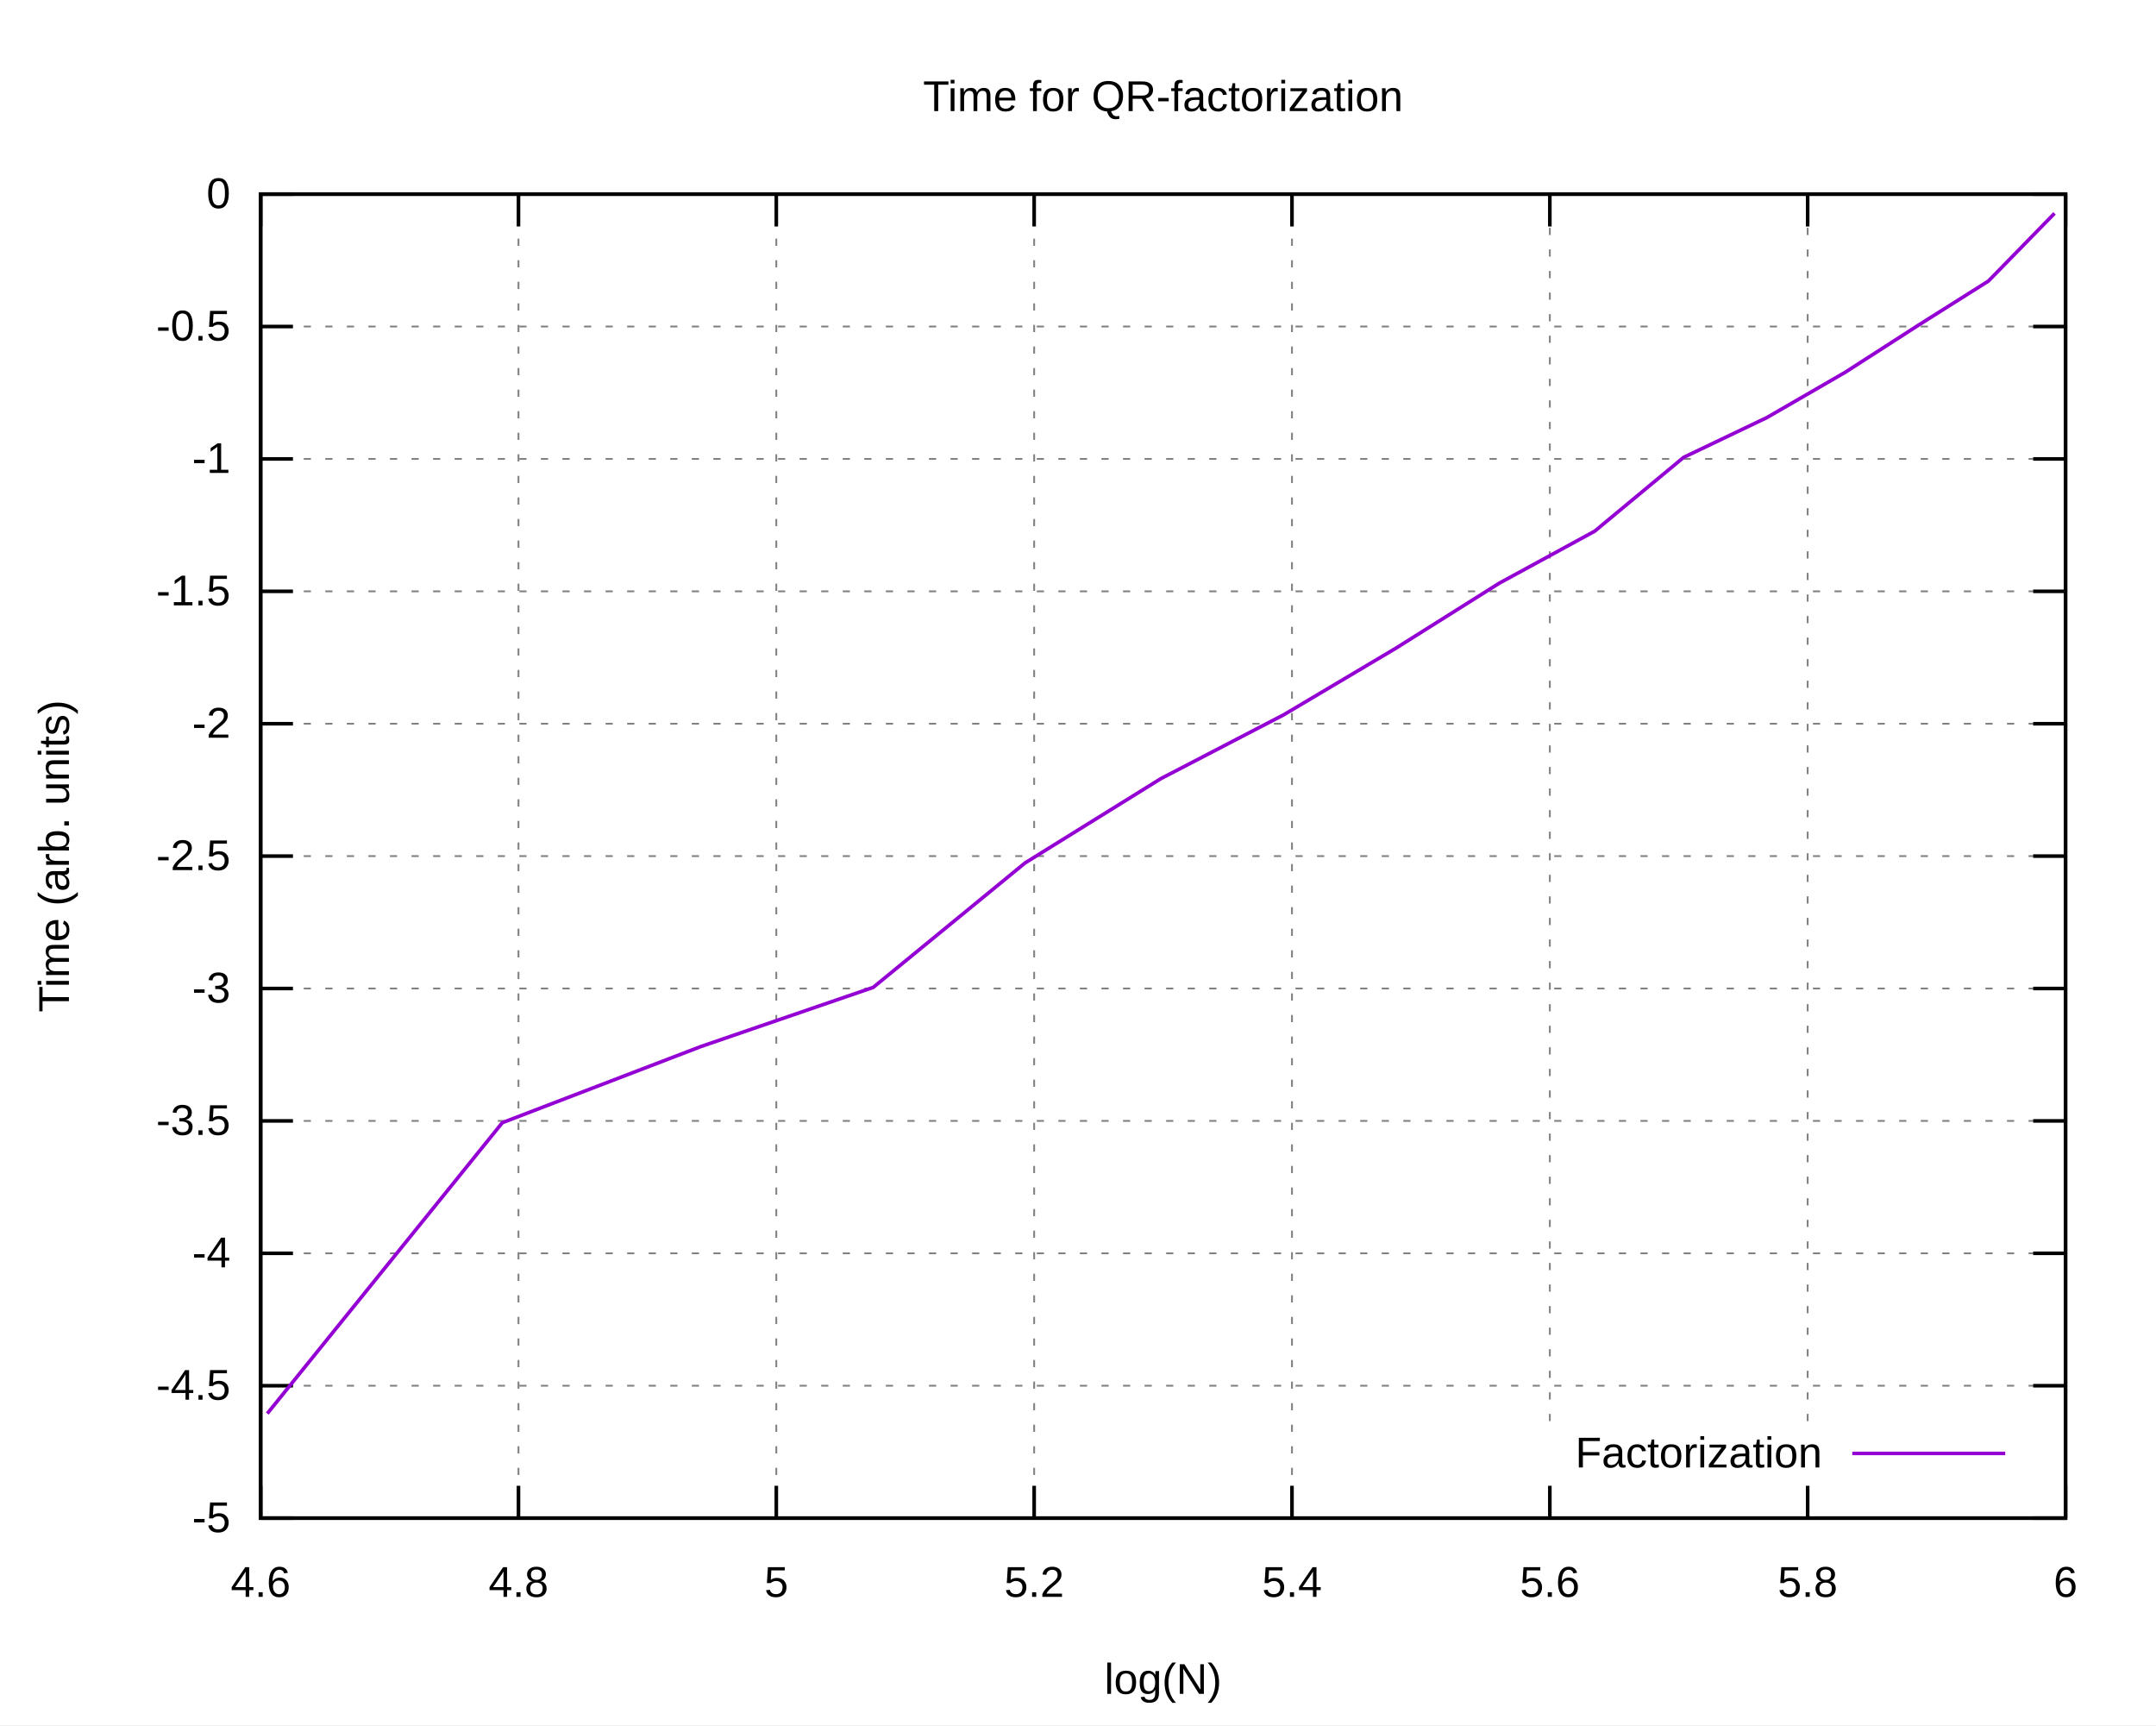
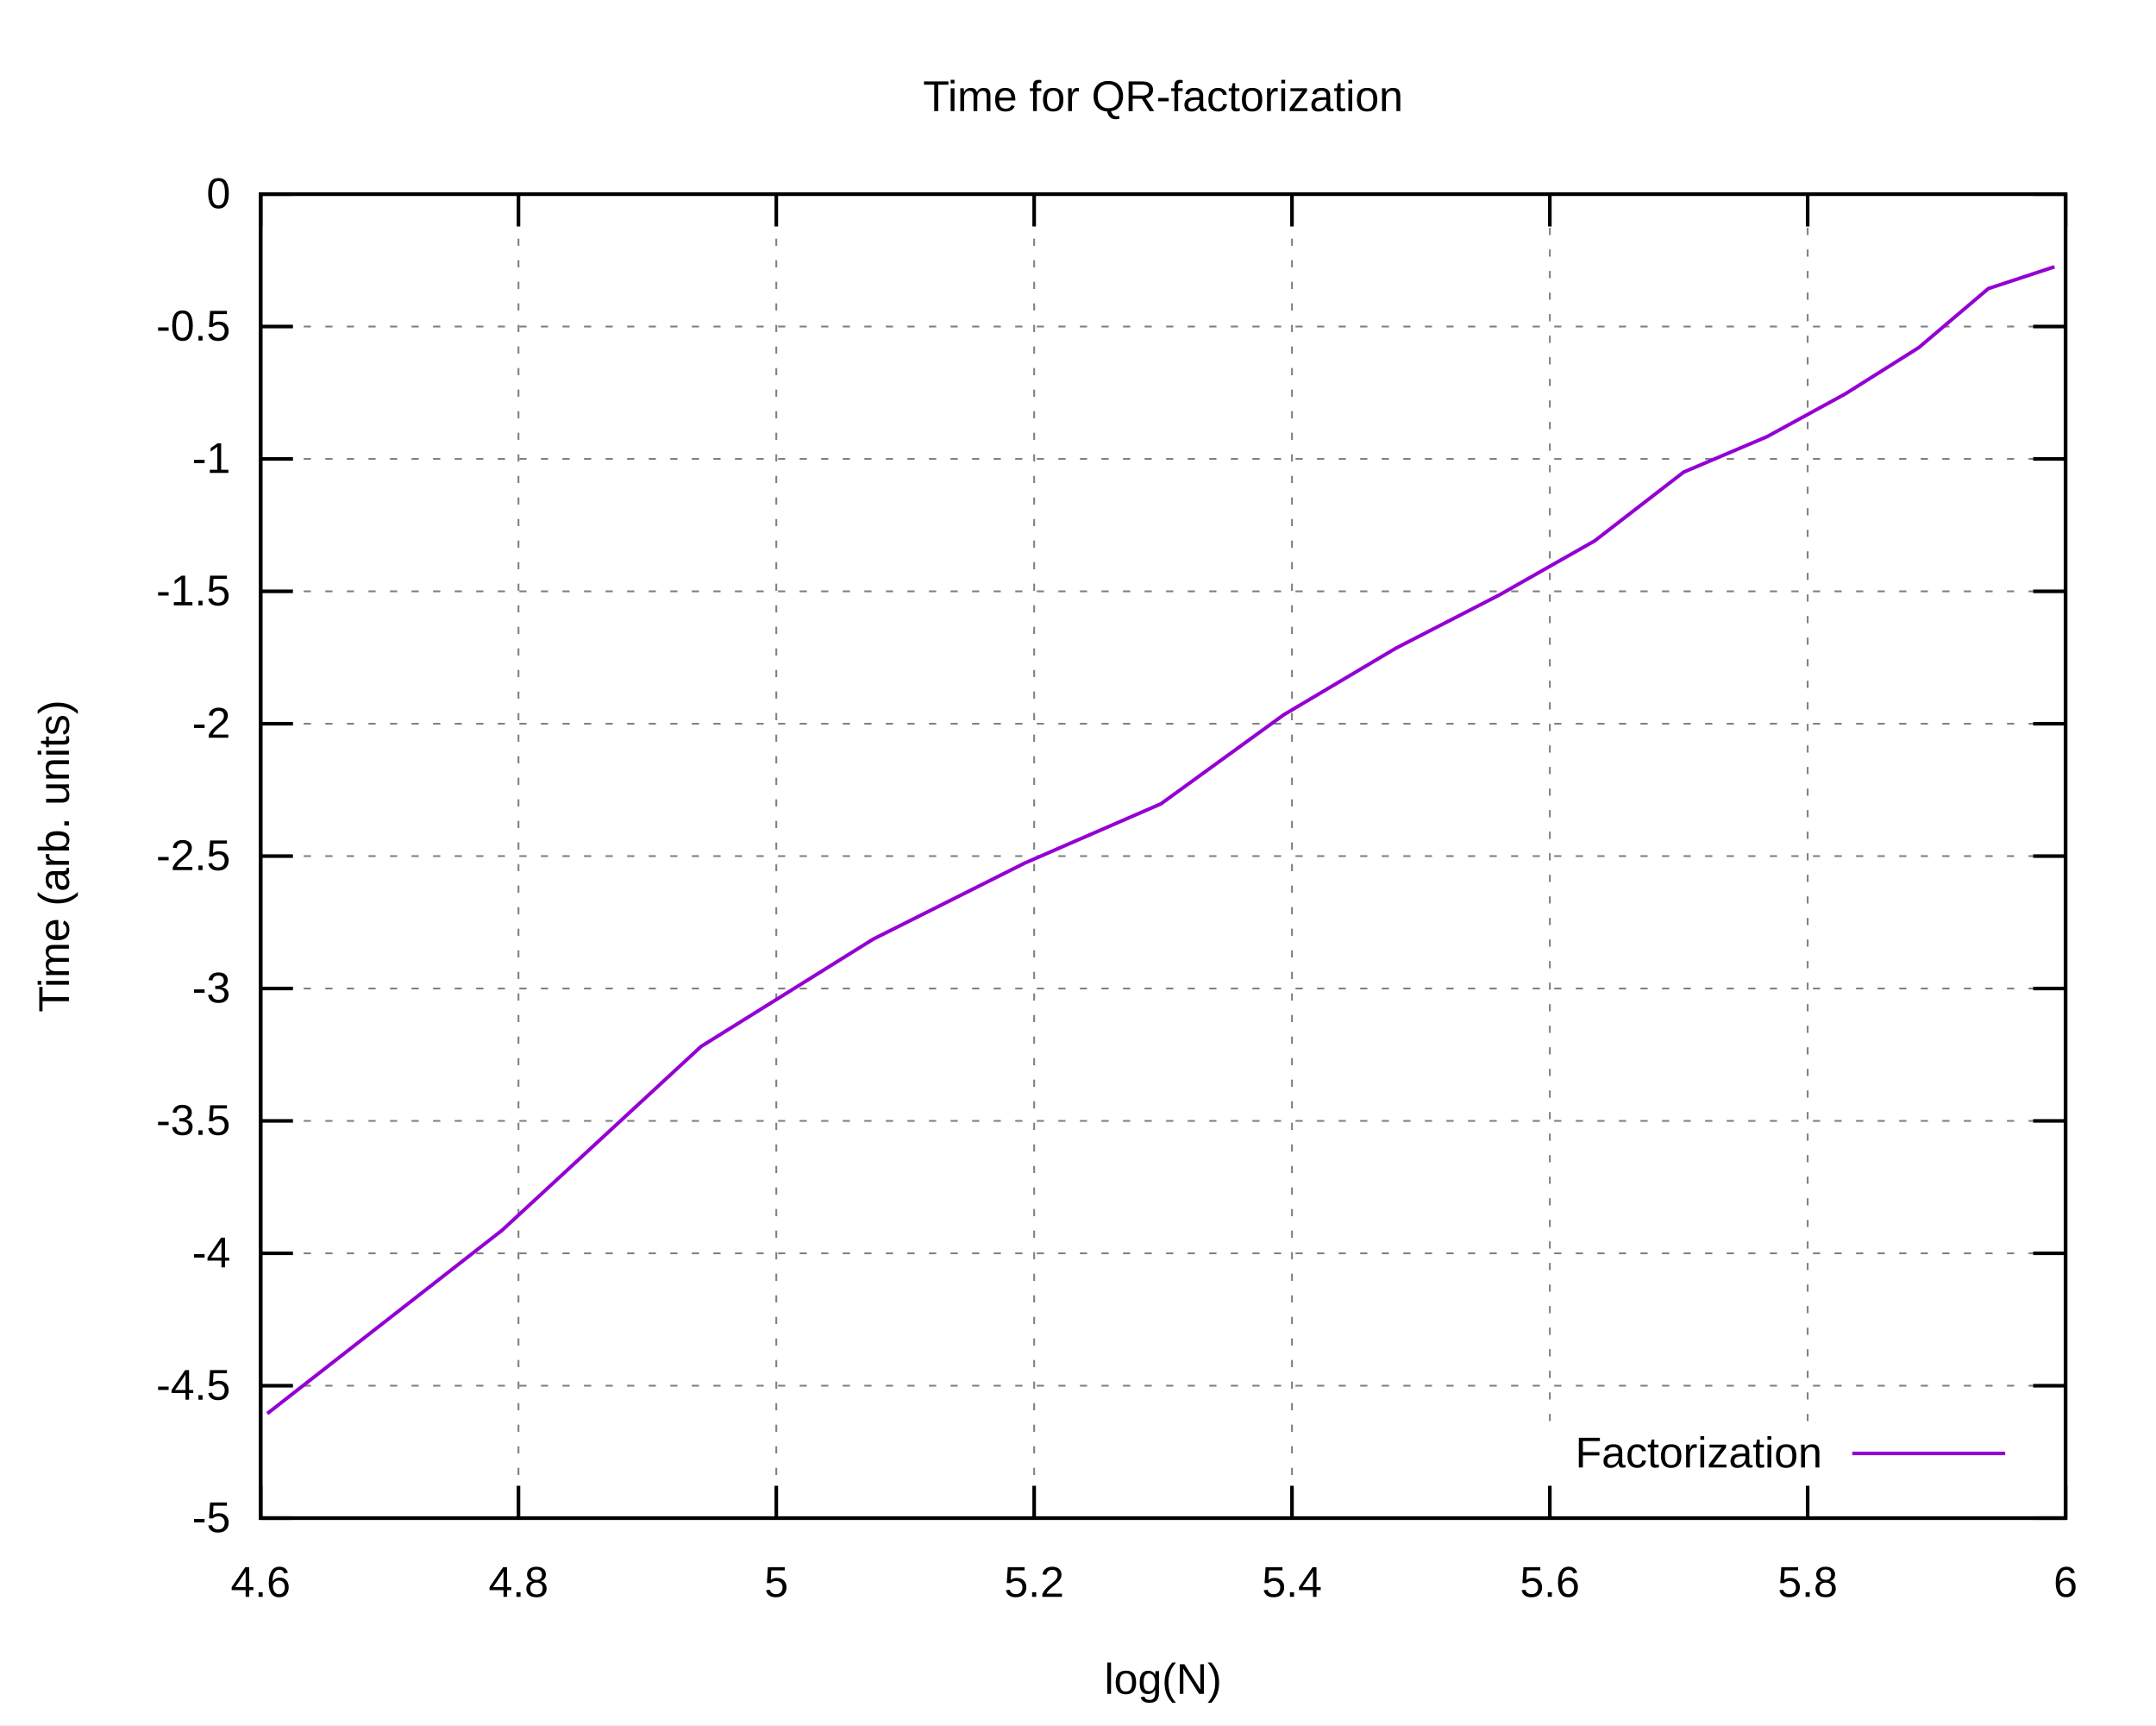
<svg xmlns="http://www.w3.org/2000/svg" xmlns:xlink="http://www.w3.org/1999/xlink" width="600" height="480" viewBox="0 0 600 480">
  <g id="gnuplot_canvas">
    <rect x="0" y="0" width="600" height="480" fill="#ffffff" />
    <defs>
      <circle id="gpDot" r="0.5" stroke-width="0.5" stroke="currentColor" />
      <path id="gpPt0" stroke-width="0.222" stroke="currentColor" d="M-1,0 h2 M0,-1 v2" />
      <path id="gpPt1" stroke-width="0.222" stroke="currentColor" d="M-1,-1 L1,1 M1,-1 L-1,1" />
      <path id="gpPt2" stroke-width="0.222" stroke="currentColor" d="M-1,0 L1,0 M0,-1 L0,1 M-1,-1 L1,1 M-1,1 L1,-1" />
      <rect id="gpPt3" stroke-width="0.222" stroke="currentColor" x="-1" y="-1" width="2" height="2" />
      <rect id="gpPt4" stroke-width="0.222" stroke="currentColor" fill="currentColor" x="-1" y="-1" width="2" height="2" />
      <circle id="gpPt5" stroke-width="0.222" stroke="currentColor" cx="0" cy="0" r="1" />
      <use xlink:href="#gpPt5" id="gpPt6" fill="currentColor" stroke="none" />
      <path id="gpPt7" stroke-width="0.222" stroke="currentColor" d="M0,-1.33 L-1.33,0.67 L1.33,0.67 z" />
      <use xlink:href="#gpPt7" id="gpPt8" fill="currentColor" stroke="none" />
      <use xlink:href="#gpPt7" id="gpPt9" stroke="currentColor" transform="rotate(180)" />
      <use xlink:href="#gpPt9" id="gpPt10" fill="currentColor" stroke="none" />
      <use xlink:href="#gpPt3" id="gpPt11" stroke="currentColor" transform="rotate(45)" />
      <use xlink:href="#gpPt11" id="gpPt12" fill="currentColor" stroke="none" />
      <path id="gpPt13" stroke-width="0.222" stroke="currentColor" d="M0,1.330 L1.265,0.411 L0.782,-1.067 L-0.782,-1.076 L-1.265,0.411 z" />
      <use xlink:href="#gpPt13" id="gpPt14" fill="currentColor" stroke="none" />
      <filter id="textbox" filterUnits="objectBoundingBox" x="0" y="0" height="1" width="1">
        <feFlood flood-color="#FFFFFF" flood-opacity="1" result="bgnd" />
        <feComposite in="SourceGraphic" in2="bgnd" operator="atop" />
      </filter>
      <filter id="greybox" filterUnits="objectBoundingBox" x="0" y="0" height="1" width="1">
        <feFlood flood-color="lightgrey" flood-opacity="1" result="grey" />
        <feComposite in="SourceGraphic" in2="grey" operator="atop" />
      </filter>
    </defs>
    <g fill="none" color="#FFFFFF" stroke="currentColor" stroke-width="1.00" stroke-linecap="butt" stroke-linejoin="miter">
</g>
    <g fill="none" color="black" stroke="currentColor" stroke-width="1.00" stroke-linecap="butt" stroke-linejoin="miter">
</g>
    <g fill="none" color="black" stroke="black" stroke-width="0.50" stroke-linecap="butt" stroke-linejoin="miter">
</g>
    <g fill="none" color="gray" stroke="currentColor" stroke-width="0.50" stroke-linecap="butt" stroke-linejoin="miter">
      <path stroke="gray" stroke-dasharray="2,4" class="gridline" d="M72.53,422.40 L574.82,422.40  " />
    </g>
    <g fill="none" color="gray" stroke="gray" stroke-width="1.00" stroke-linecap="butt" stroke-linejoin="miter">
</g>
    <g fill="none" color="black" stroke="currentColor" stroke-width="1.00" stroke-linecap="butt" stroke-linejoin="miter">
      <path stroke="black" d="M72.53,422.40 L81.53,422.40 M574.82,422.40 L565.82,422.40  " />
      <g transform="translate(64.14,426.30)" stroke="none" fill="black" font-family="Arial" font-size="12.00" text-anchor="end">
        <text>
          <tspan font-family="Arial">-5</tspan>
        </text>
      </g>
    </g>
    <g fill="none" color="black" stroke="currentColor" stroke-width="1.00" stroke-linecap="butt" stroke-linejoin="miter">
</g>
    <g fill="none" color="black" stroke="black" stroke-width="0.50" stroke-linecap="butt" stroke-linejoin="miter">
</g>
    <g fill="none" color="gray" stroke="currentColor" stroke-width="0.50" stroke-linecap="butt" stroke-linejoin="miter">
      <path stroke="gray" stroke-dasharray="2,4" class="gridline" d="M72.53,385.56 L574.82,385.56  " />
    </g>
    <g fill="none" color="gray" stroke="gray" stroke-width="1.00" stroke-linecap="butt" stroke-linejoin="miter">
</g>
    <g fill="none" color="black" stroke="currentColor" stroke-width="1.00" stroke-linecap="butt" stroke-linejoin="miter">
      <path stroke="black" d="M72.53,385.56 L81.53,385.56 M574.82,385.56 L565.82,385.56  " />
      <g transform="translate(64.14,389.46)" stroke="none" fill="black" font-family="Arial" font-size="12.00" text-anchor="end">
        <text>
          <tspan font-family="Arial">-4.5</tspan>
        </text>
      </g>
    </g>
    <g fill="none" color="black" stroke="currentColor" stroke-width="1.00" stroke-linecap="butt" stroke-linejoin="miter">
</g>
    <g fill="none" color="black" stroke="black" stroke-width="0.50" stroke-linecap="butt" stroke-linejoin="miter">
</g>
    <g fill="none" color="gray" stroke="currentColor" stroke-width="0.50" stroke-linecap="butt" stroke-linejoin="miter">
      <path stroke="gray" stroke-dasharray="2,4" class="gridline" d="M72.53,348.72 L574.82,348.72  " />
    </g>
    <g fill="none" color="gray" stroke="gray" stroke-width="1.00" stroke-linecap="butt" stroke-linejoin="miter">
</g>
    <g fill="none" color="black" stroke="currentColor" stroke-width="1.00" stroke-linecap="butt" stroke-linejoin="miter">
      <path stroke="black" d="M72.53,348.72 L81.53,348.72 M574.82,348.72 L565.82,348.72  " />
      <g transform="translate(64.14,352.62)" stroke="none" fill="black" font-family="Arial" font-size="12.00" text-anchor="end">
        <text>
          <tspan font-family="Arial">-4</tspan>
        </text>
      </g>
    </g>
    <g fill="none" color="black" stroke="currentColor" stroke-width="1.00" stroke-linecap="butt" stroke-linejoin="miter">
</g>
    <g fill="none" color="black" stroke="black" stroke-width="0.50" stroke-linecap="butt" stroke-linejoin="miter">
</g>
    <g fill="none" color="gray" stroke="currentColor" stroke-width="0.50" stroke-linecap="butt" stroke-linejoin="miter">
      <path stroke="gray" stroke-dasharray="2,4" class="gridline" d="M72.53,311.88 L574.82,311.88  " />
    </g>
    <g fill="none" color="gray" stroke="gray" stroke-width="1.00" stroke-linecap="butt" stroke-linejoin="miter">
</g>
    <g fill="none" color="black" stroke="currentColor" stroke-width="1.00" stroke-linecap="butt" stroke-linejoin="miter">
      <path stroke="black" d="M72.53,311.88 L81.53,311.88 M574.82,311.88 L565.82,311.88  " />
      <g transform="translate(64.14,315.78)" stroke="none" fill="black" font-family="Arial" font-size="12.00" text-anchor="end">
        <text>
          <tspan font-family="Arial">-3.5</tspan>
        </text>
      </g>
    </g>
    <g fill="none" color="black" stroke="currentColor" stroke-width="1.00" stroke-linecap="butt" stroke-linejoin="miter">
</g>
    <g fill="none" color="black" stroke="black" stroke-width="0.50" stroke-linecap="butt" stroke-linejoin="miter">
</g>
    <g fill="none" color="gray" stroke="currentColor" stroke-width="0.50" stroke-linecap="butt" stroke-linejoin="miter">
      <path stroke="gray" stroke-dasharray="2,4" class="gridline" d="M72.53,275.04 L574.82,275.04  " />
    </g>
    <g fill="none" color="gray" stroke="gray" stroke-width="1.00" stroke-linecap="butt" stroke-linejoin="miter">
</g>
    <g fill="none" color="black" stroke="currentColor" stroke-width="1.00" stroke-linecap="butt" stroke-linejoin="miter">
      <path stroke="black" d="M72.53,275.04 L81.53,275.04 M574.82,275.04 L565.82,275.04  " />
      <g transform="translate(64.14,278.94)" stroke="none" fill="black" font-family="Arial" font-size="12.00" text-anchor="end">
        <text>
          <tspan font-family="Arial">-3</tspan>
        </text>
      </g>
    </g>
    <g fill="none" color="black" stroke="currentColor" stroke-width="1.00" stroke-linecap="butt" stroke-linejoin="miter">
</g>
    <g fill="none" color="black" stroke="black" stroke-width="0.50" stroke-linecap="butt" stroke-linejoin="miter">
</g>
    <g fill="none" color="gray" stroke="currentColor" stroke-width="0.50" stroke-linecap="butt" stroke-linejoin="miter">
      <path stroke="gray" stroke-dasharray="2,4" class="gridline" d="M72.53,238.20 L574.82,238.20  " />
    </g>
    <g fill="none" color="gray" stroke="gray" stroke-width="1.00" stroke-linecap="butt" stroke-linejoin="miter">
</g>
    <g fill="none" color="black" stroke="currentColor" stroke-width="1.00" stroke-linecap="butt" stroke-linejoin="miter">
      <path stroke="black" d="M72.53,238.20 L81.53,238.20 M574.82,238.20 L565.82,238.20  " />
      <g transform="translate(64.14,242.10)" stroke="none" fill="black" font-family="Arial" font-size="12.00" text-anchor="end">
        <text>
          <tspan font-family="Arial">-2.5</tspan>
        </text>
      </g>
    </g>
    <g fill="none" color="black" stroke="currentColor" stroke-width="1.00" stroke-linecap="butt" stroke-linejoin="miter">
</g>
    <g fill="none" color="black" stroke="black" stroke-width="0.50" stroke-linecap="butt" stroke-linejoin="miter">
</g>
    <g fill="none" color="gray" stroke="currentColor" stroke-width="0.50" stroke-linecap="butt" stroke-linejoin="miter">
      <path stroke="gray" stroke-dasharray="2,4" class="gridline" d="M72.53,201.37 L574.82,201.37  " />
    </g>
    <g fill="none" color="gray" stroke="gray" stroke-width="1.00" stroke-linecap="butt" stroke-linejoin="miter">
</g>
    <g fill="none" color="black" stroke="currentColor" stroke-width="1.00" stroke-linecap="butt" stroke-linejoin="miter">
      <path stroke="black" d="M72.53,201.37 L81.53,201.37 M574.82,201.37 L565.82,201.37  " />
      <g transform="translate(64.14,205.27)" stroke="none" fill="black" font-family="Arial" font-size="12.00" text-anchor="end">
        <text>
          <tspan font-family="Arial">-2</tspan>
        </text>
      </g>
    </g>
    <g fill="none" color="black" stroke="currentColor" stroke-width="1.00" stroke-linecap="butt" stroke-linejoin="miter">
</g>
    <g fill="none" color="black" stroke="black" stroke-width="0.50" stroke-linecap="butt" stroke-linejoin="miter">
</g>
    <g fill="none" color="gray" stroke="currentColor" stroke-width="0.50" stroke-linecap="butt" stroke-linejoin="miter">
      <path stroke="gray" stroke-dasharray="2,4" class="gridline" d="M72.53,164.53 L574.82,164.53  " />
    </g>
    <g fill="none" color="gray" stroke="gray" stroke-width="1.00" stroke-linecap="butt" stroke-linejoin="miter">
</g>
    <g fill="none" color="black" stroke="currentColor" stroke-width="1.00" stroke-linecap="butt" stroke-linejoin="miter">
      <path stroke="black" d="M72.53,164.53 L81.53,164.53 M574.82,164.53 L565.82,164.53  " />
      <g transform="translate(64.14,168.43)" stroke="none" fill="black" font-family="Arial" font-size="12.00" text-anchor="end">
        <text>
          <tspan font-family="Arial">-1.5</tspan>
        </text>
      </g>
    </g>
    <g fill="none" color="black" stroke="currentColor" stroke-width="1.00" stroke-linecap="butt" stroke-linejoin="miter">
</g>
    <g fill="none" color="black" stroke="black" stroke-width="0.50" stroke-linecap="butt" stroke-linejoin="miter">
</g>
    <g fill="none" color="gray" stroke="currentColor" stroke-width="0.50" stroke-linecap="butt" stroke-linejoin="miter">
      <path stroke="gray" stroke-dasharray="2,4" class="gridline" d="M72.53,127.69 L574.82,127.69  " />
    </g>
    <g fill="none" color="gray" stroke="gray" stroke-width="1.00" stroke-linecap="butt" stroke-linejoin="miter">
</g>
    <g fill="none" color="black" stroke="currentColor" stroke-width="1.00" stroke-linecap="butt" stroke-linejoin="miter">
      <path stroke="black" d="M72.53,127.69 L81.53,127.69 M574.82,127.69 L565.82,127.69  " />
      <g transform="translate(64.14,131.59)" stroke="none" fill="black" font-family="Arial" font-size="12.00" text-anchor="end">
        <text>
          <tspan font-family="Arial">-1</tspan>
        </text>
      </g>
    </g>
    <g fill="none" color="black" stroke="currentColor" stroke-width="1.00" stroke-linecap="butt" stroke-linejoin="miter">
</g>
    <g fill="none" color="black" stroke="black" stroke-width="0.50" stroke-linecap="butt" stroke-linejoin="miter">
</g>
    <g fill="none" color="gray" stroke="currentColor" stroke-width="0.50" stroke-linecap="butt" stroke-linejoin="miter">
      <path stroke="gray" stroke-dasharray="2,4" class="gridline" d="M72.53,90.85 L574.82,90.85  " />
    </g>
    <g fill="none" color="gray" stroke="gray" stroke-width="1.00" stroke-linecap="butt" stroke-linejoin="miter">
</g>
    <g fill="none" color="black" stroke="currentColor" stroke-width="1.00" stroke-linecap="butt" stroke-linejoin="miter">
      <path stroke="black" d="M72.53,90.85 L81.53,90.85 M574.82,90.85 L565.82,90.85  " />
      <g transform="translate(64.14,94.75)" stroke="none" fill="black" font-family="Arial" font-size="12.00" text-anchor="end">
        <text>
          <tspan font-family="Arial">-0.5</tspan>
        </text>
      </g>
    </g>
    <g fill="none" color="black" stroke="currentColor" stroke-width="1.00" stroke-linecap="butt" stroke-linejoin="miter">
</g>
    <g fill="none" color="black" stroke="black" stroke-width="0.50" stroke-linecap="butt" stroke-linejoin="miter">
</g>
    <g fill="none" color="gray" stroke="currentColor" stroke-width="0.50" stroke-linecap="butt" stroke-linejoin="miter">
      <path stroke="gray" stroke-dasharray="2,4" class="gridline" d="M72.53,54.01 L574.82,54.01  " />
    </g>
    <g fill="none" color="gray" stroke="gray" stroke-width="1.00" stroke-linecap="butt" stroke-linejoin="miter">
</g>
    <g fill="none" color="black" stroke="currentColor" stroke-width="1.00" stroke-linecap="butt" stroke-linejoin="miter">
      <path stroke="black" d="M72.53,54.01 L81.53,54.01 M574.82,54.01 L565.82,54.01  " />
      <g transform="translate(64.14,57.91)" stroke="none" fill="black" font-family="Arial" font-size="12.00" text-anchor="end">
        <text>
          <tspan font-family="Arial"> 0</tspan>
        </text>
      </g>
    </g>
    <g fill="none" color="black" stroke="currentColor" stroke-width="1.00" stroke-linecap="butt" stroke-linejoin="miter">
</g>
    <g fill="none" color="black" stroke="black" stroke-width="0.50" stroke-linecap="butt" stroke-linejoin="miter">
</g>
    <g fill="none" color="gray" stroke="currentColor" stroke-width="0.50" stroke-linecap="butt" stroke-linejoin="miter">
      <path stroke="gray" stroke-dasharray="2,4" class="gridline" d="M72.53,422.40 L72.53,54.01  " />
    </g>
    <g fill="none" color="gray" stroke="gray" stroke-width="1.00" stroke-linecap="butt" stroke-linejoin="miter">
</g>
    <g fill="none" color="black" stroke="currentColor" stroke-width="1.00" stroke-linecap="butt" stroke-linejoin="miter">
      <path stroke="black" d="M72.53,422.40 L72.53,413.40 M72.53,54.01 L72.53,63.01  " />
      <g transform="translate(72.53,444.30)" stroke="none" fill="black" font-family="Arial" font-size="12.00" text-anchor="middle">
        <text>
          <tspan font-family="Arial"> 4.6</tspan>
        </text>
      </g>
    </g>
    <g fill="none" color="black" stroke="currentColor" stroke-width="1.00" stroke-linecap="butt" stroke-linejoin="miter">
</g>
    <g fill="none" color="black" stroke="black" stroke-width="0.50" stroke-linecap="butt" stroke-linejoin="miter">
</g>
    <g fill="none" color="gray" stroke="currentColor" stroke-width="0.50" stroke-linecap="butt" stroke-linejoin="miter">
      <path stroke="gray" stroke-dasharray="2,4" class="gridline" d="M144.29,422.40 L144.29,54.01  " />
    </g>
    <g fill="none" color="gray" stroke="gray" stroke-width="1.00" stroke-linecap="butt" stroke-linejoin="miter">
</g>
    <g fill="none" color="black" stroke="currentColor" stroke-width="1.00" stroke-linecap="butt" stroke-linejoin="miter">
      <path stroke="black" d="M144.29,422.40 L144.29,413.40 M144.29,54.01 L144.29,63.01  " />
      <g transform="translate(144.29,444.30)" stroke="none" fill="black" font-family="Arial" font-size="12.00" text-anchor="middle">
        <text>
          <tspan font-family="Arial"> 4.8</tspan>
        </text>
      </g>
    </g>
    <g fill="none" color="black" stroke="currentColor" stroke-width="1.00" stroke-linecap="butt" stroke-linejoin="miter">
</g>
    <g fill="none" color="black" stroke="black" stroke-width="0.50" stroke-linecap="butt" stroke-linejoin="miter">
</g>
    <g fill="none" color="gray" stroke="currentColor" stroke-width="0.50" stroke-linecap="butt" stroke-linejoin="miter">
      <path stroke="gray" stroke-dasharray="2,4" class="gridline" d="M216.04,422.40 L216.04,54.01  " />
    </g>
    <g fill="none" color="gray" stroke="gray" stroke-width="1.00" stroke-linecap="butt" stroke-linejoin="miter">
</g>
    <g fill="none" color="black" stroke="currentColor" stroke-width="1.00" stroke-linecap="butt" stroke-linejoin="miter">
      <path stroke="black" d="M216.04,422.40 L216.04,413.40 M216.04,54.01 L216.04,63.01  " />
      <g transform="translate(216.04,444.30)" stroke="none" fill="black" font-family="Arial" font-size="12.00" text-anchor="middle">
        <text>
          <tspan font-family="Arial"> 5</tspan>
        </text>
      </g>
    </g>
    <g fill="none" color="black" stroke="currentColor" stroke-width="1.00" stroke-linecap="butt" stroke-linejoin="miter">
</g>
    <g fill="none" color="black" stroke="black" stroke-width="0.50" stroke-linecap="butt" stroke-linejoin="miter">
</g>
    <g fill="none" color="gray" stroke="currentColor" stroke-width="0.50" stroke-linecap="butt" stroke-linejoin="miter">
      <path stroke="gray" stroke-dasharray="2,4" class="gridline" d="M287.80,422.40 L287.80,54.01  " />
    </g>
    <g fill="none" color="gray" stroke="gray" stroke-width="1.00" stroke-linecap="butt" stroke-linejoin="miter">
</g>
    <g fill="none" color="black" stroke="currentColor" stroke-width="1.00" stroke-linecap="butt" stroke-linejoin="miter">
      <path stroke="black" d="M287.80,422.40 L287.80,413.40 M287.80,54.01 L287.80,63.01  " />
      <g transform="translate(287.80,444.30)" stroke="none" fill="black" font-family="Arial" font-size="12.00" text-anchor="middle">
        <text>
          <tspan font-family="Arial"> 5.2</tspan>
        </text>
      </g>
    </g>
    <g fill="none" color="black" stroke="currentColor" stroke-width="1.00" stroke-linecap="butt" stroke-linejoin="miter">
</g>
    <g fill="none" color="black" stroke="black" stroke-width="0.50" stroke-linecap="butt" stroke-linejoin="miter">
</g>
    <g fill="none" color="gray" stroke="currentColor" stroke-width="0.50" stroke-linecap="butt" stroke-linejoin="miter">
      <path stroke="gray" stroke-dasharray="2,4" class="gridline" d="M359.55,422.40 L359.55,54.01  " />
    </g>
    <g fill="none" color="gray" stroke="gray" stroke-width="1.00" stroke-linecap="butt" stroke-linejoin="miter">
</g>
    <g fill="none" color="black" stroke="currentColor" stroke-width="1.00" stroke-linecap="butt" stroke-linejoin="miter">
      <path stroke="black" d="M359.55,422.40 L359.55,413.40 M359.55,54.01 L359.55,63.01  " />
      <g transform="translate(359.55,444.30)" stroke="none" fill="black" font-family="Arial" font-size="12.00" text-anchor="middle">
        <text>
          <tspan font-family="Arial"> 5.4</tspan>
        </text>
      </g>
    </g>
    <g fill="none" color="black" stroke="currentColor" stroke-width="1.00" stroke-linecap="butt" stroke-linejoin="miter">
</g>
    <g fill="none" color="black" stroke="black" stroke-width="0.50" stroke-linecap="butt" stroke-linejoin="miter">
</g>
    <g fill="none" color="gray" stroke="currentColor" stroke-width="0.50" stroke-linecap="butt" stroke-linejoin="miter">
      <path stroke="gray" stroke-dasharray="2,4" class="gridline" d="M431.31,422.40 L431.31,413.40 M431.31,395.40 L431.31,54.01  " />
    </g>
    <g fill="none" color="gray" stroke="gray" stroke-width="1.00" stroke-linecap="butt" stroke-linejoin="miter">
</g>
    <g fill="none" color="black" stroke="currentColor" stroke-width="1.00" stroke-linecap="butt" stroke-linejoin="miter">
      <path stroke="black" d="M431.31,422.40 L431.31,413.40 M431.31,54.01 L431.31,63.01  " />
      <g transform="translate(431.31,444.30)" stroke="none" fill="black" font-family="Arial" font-size="12.00" text-anchor="middle">
        <text>
          <tspan font-family="Arial"> 5.6</tspan>
        </text>
      </g>
    </g>
    <g fill="none" color="black" stroke="currentColor" stroke-width="1.00" stroke-linecap="butt" stroke-linejoin="miter">
</g>
    <g fill="none" color="black" stroke="black" stroke-width="0.50" stroke-linecap="butt" stroke-linejoin="miter">
</g>
    <g fill="none" color="gray" stroke="currentColor" stroke-width="0.50" stroke-linecap="butt" stroke-linejoin="miter">
      <path stroke="gray" stroke-dasharray="2,4" class="gridline" d="M503.06,422.40 L503.06,413.40 M503.06,395.40 L503.06,54.01  " />
    </g>
    <g fill="none" color="gray" stroke="gray" stroke-width="1.00" stroke-linecap="butt" stroke-linejoin="miter">
</g>
    <g fill="none" color="black" stroke="currentColor" stroke-width="1.00" stroke-linecap="butt" stroke-linejoin="miter">
      <path stroke="black" d="M503.06,422.40 L503.06,413.40 M503.06,54.01 L503.06,63.01  " />
      <g transform="translate(503.06,444.30)" stroke="none" fill="black" font-family="Arial" font-size="12.00" text-anchor="middle">
        <text>
          <tspan font-family="Arial"> 5.8</tspan>
        </text>
      </g>
    </g>
    <g fill="none" color="black" stroke="currentColor" stroke-width="1.00" stroke-linecap="butt" stroke-linejoin="miter">
</g>
    <g fill="none" color="black" stroke="black" stroke-width="0.50" stroke-linecap="butt" stroke-linejoin="miter">
</g>
    <g fill="none" color="gray" stroke="currentColor" stroke-width="0.50" stroke-linecap="butt" stroke-linejoin="miter">
      <path stroke="gray" stroke-dasharray="2,4" class="gridline" d="M574.82,422.40 L574.82,54.01  " />
    </g>
    <g fill="none" color="gray" stroke="gray" stroke-width="1.00" stroke-linecap="butt" stroke-linejoin="miter">
</g>
    <g fill="none" color="black" stroke="currentColor" stroke-width="1.00" stroke-linecap="butt" stroke-linejoin="miter">
      <path stroke="black" d="M574.82,422.40 L574.82,413.40 M574.82,54.01 L574.82,63.01  " />
      <g transform="translate(574.82,444.30)" stroke="none" fill="black" font-family="Arial" font-size="12.00" text-anchor="middle">
        <text>
          <tspan font-family="Arial"> 6</tspan>
        </text>
      </g>
    </g>
    <g fill="none" color="black" stroke="currentColor" stroke-width="1.00" stroke-linecap="butt" stroke-linejoin="miter">
</g>
    <g fill="none" color="black" stroke="currentColor" stroke-width="1.00" stroke-linecap="butt" stroke-linejoin="miter">
      <path stroke="black" d="M72.53,54.01 L72.53,422.40 L574.82,422.40 L574.82,54.01 L72.53,54.01 Z  " />
    </g>
    <g fill="none" color="black" stroke="currentColor" stroke-width="1.00" stroke-linecap="butt" stroke-linejoin="miter">
      <g transform="translate(19.18,238.21) rotate(270)" stroke="none" fill="black" font-family="Arial" font-size="12.00" text-anchor="middle">
        <text>
          <tspan font-family="Arial">Time (arb. units)</tspan>
        </text>
      </g>
    </g>
    <g fill="none" color="black" stroke="currentColor" stroke-width="1.00" stroke-linecap="butt" stroke-linejoin="miter">
      <g transform="translate(323.67,471.30)" stroke="none" fill="black" font-family="Arial" font-size="12.00" text-anchor="middle">
        <text>
          <tspan font-family="Arial">log(N)</tspan>
        </text>
      </g>
    </g>
    <g fill="none" color="black" stroke="currentColor" stroke-width="1.00" stroke-linecap="butt" stroke-linejoin="miter">
</g>
    <g id="gnuplot_plot_1">
      <g fill="none" color="black" stroke="currentColor" stroke-width="1.00" stroke-linecap="butt" stroke-linejoin="miter">
        <g transform="translate(507.09,408.30)" stroke="none" fill="black" font-family="Arial" font-size="12.00" text-anchor="end">
          <text>
            <tspan font-family="Arial">Factorization</tspan>
          </text>
        </g>
      </g>
      <g fill="none" color="black" stroke="currentColor" stroke-width="1.00" stroke-linecap="butt" stroke-linejoin="miter">
-         <path stroke="rgb(148,   0, 211)" d="M515.48,404.40 L558.04,404.40 M74.38,393.31 L139.80,312.37 L195.10,291.17 L243.01,274.73 L285.27,240.10 L323.07,216.64   L357.27,198.87 L388.48,180.35 L417.20,162.29 L443.79,147.80 L468.54,127.26 L491.70,116.19 L513.45,103.62 L533.96,90.43   L553.35,78.21 L571.76,59.36  " />
+         <path stroke="rgb(148,   0, 211)" d="M515.48,404.40 L558.04,404.40 M74.38,393.31 L139.80,342.24 L195.10,291.17 L243.01,261.30 L285.27,240.10 L323.07,223.66   L357.27,198.87 L388.48,180.35 L417.20,165.57 L443.79,150.48 L468.54,131.36 L491.70,121.52 L513.45,109.64 L533.96,96.73   L553.35,80.29 L571.76,74.23  " />
      </g>
    </g>
    <g fill="none" color="#FFFFFF" stroke="rgb(148,   0, 211)" stroke-width="2.00" stroke-linecap="butt" stroke-linejoin="miter">
</g>
    <g fill="none" color="black" stroke="currentColor" stroke-width="2.00" stroke-linecap="butt" stroke-linejoin="miter">
</g>
    <g fill="none" color="black" stroke="black" stroke-width="1.00" stroke-linecap="butt" stroke-linejoin="miter">
</g>
    <g fill="none" color="black" stroke="currentColor" stroke-width="1.00" stroke-linecap="butt" stroke-linejoin="miter">
      <path stroke="black" d="M72.53,54.01 L72.53,422.40 L574.82,422.40 L574.82,54.01 L72.53,54.01 Z  " />
    </g>
    <g fill="none" color="black" stroke="currentColor" stroke-width="1.00" stroke-linecap="butt" stroke-linejoin="miter">
      <g transform="translate(323.67,30.91)" stroke="none" fill="black" font-family="Arial" font-size="12.00" text-anchor="middle">
        <text>
          <tspan font-family="Arial">Time for QR-factorization</tspan>
        </text>
      </g>
    </g>
    <g fill="none" color="black" stroke="currentColor" stroke-width="1.00" stroke-linecap="butt" stroke-linejoin="miter">
</g>
  </g>
</svg>
